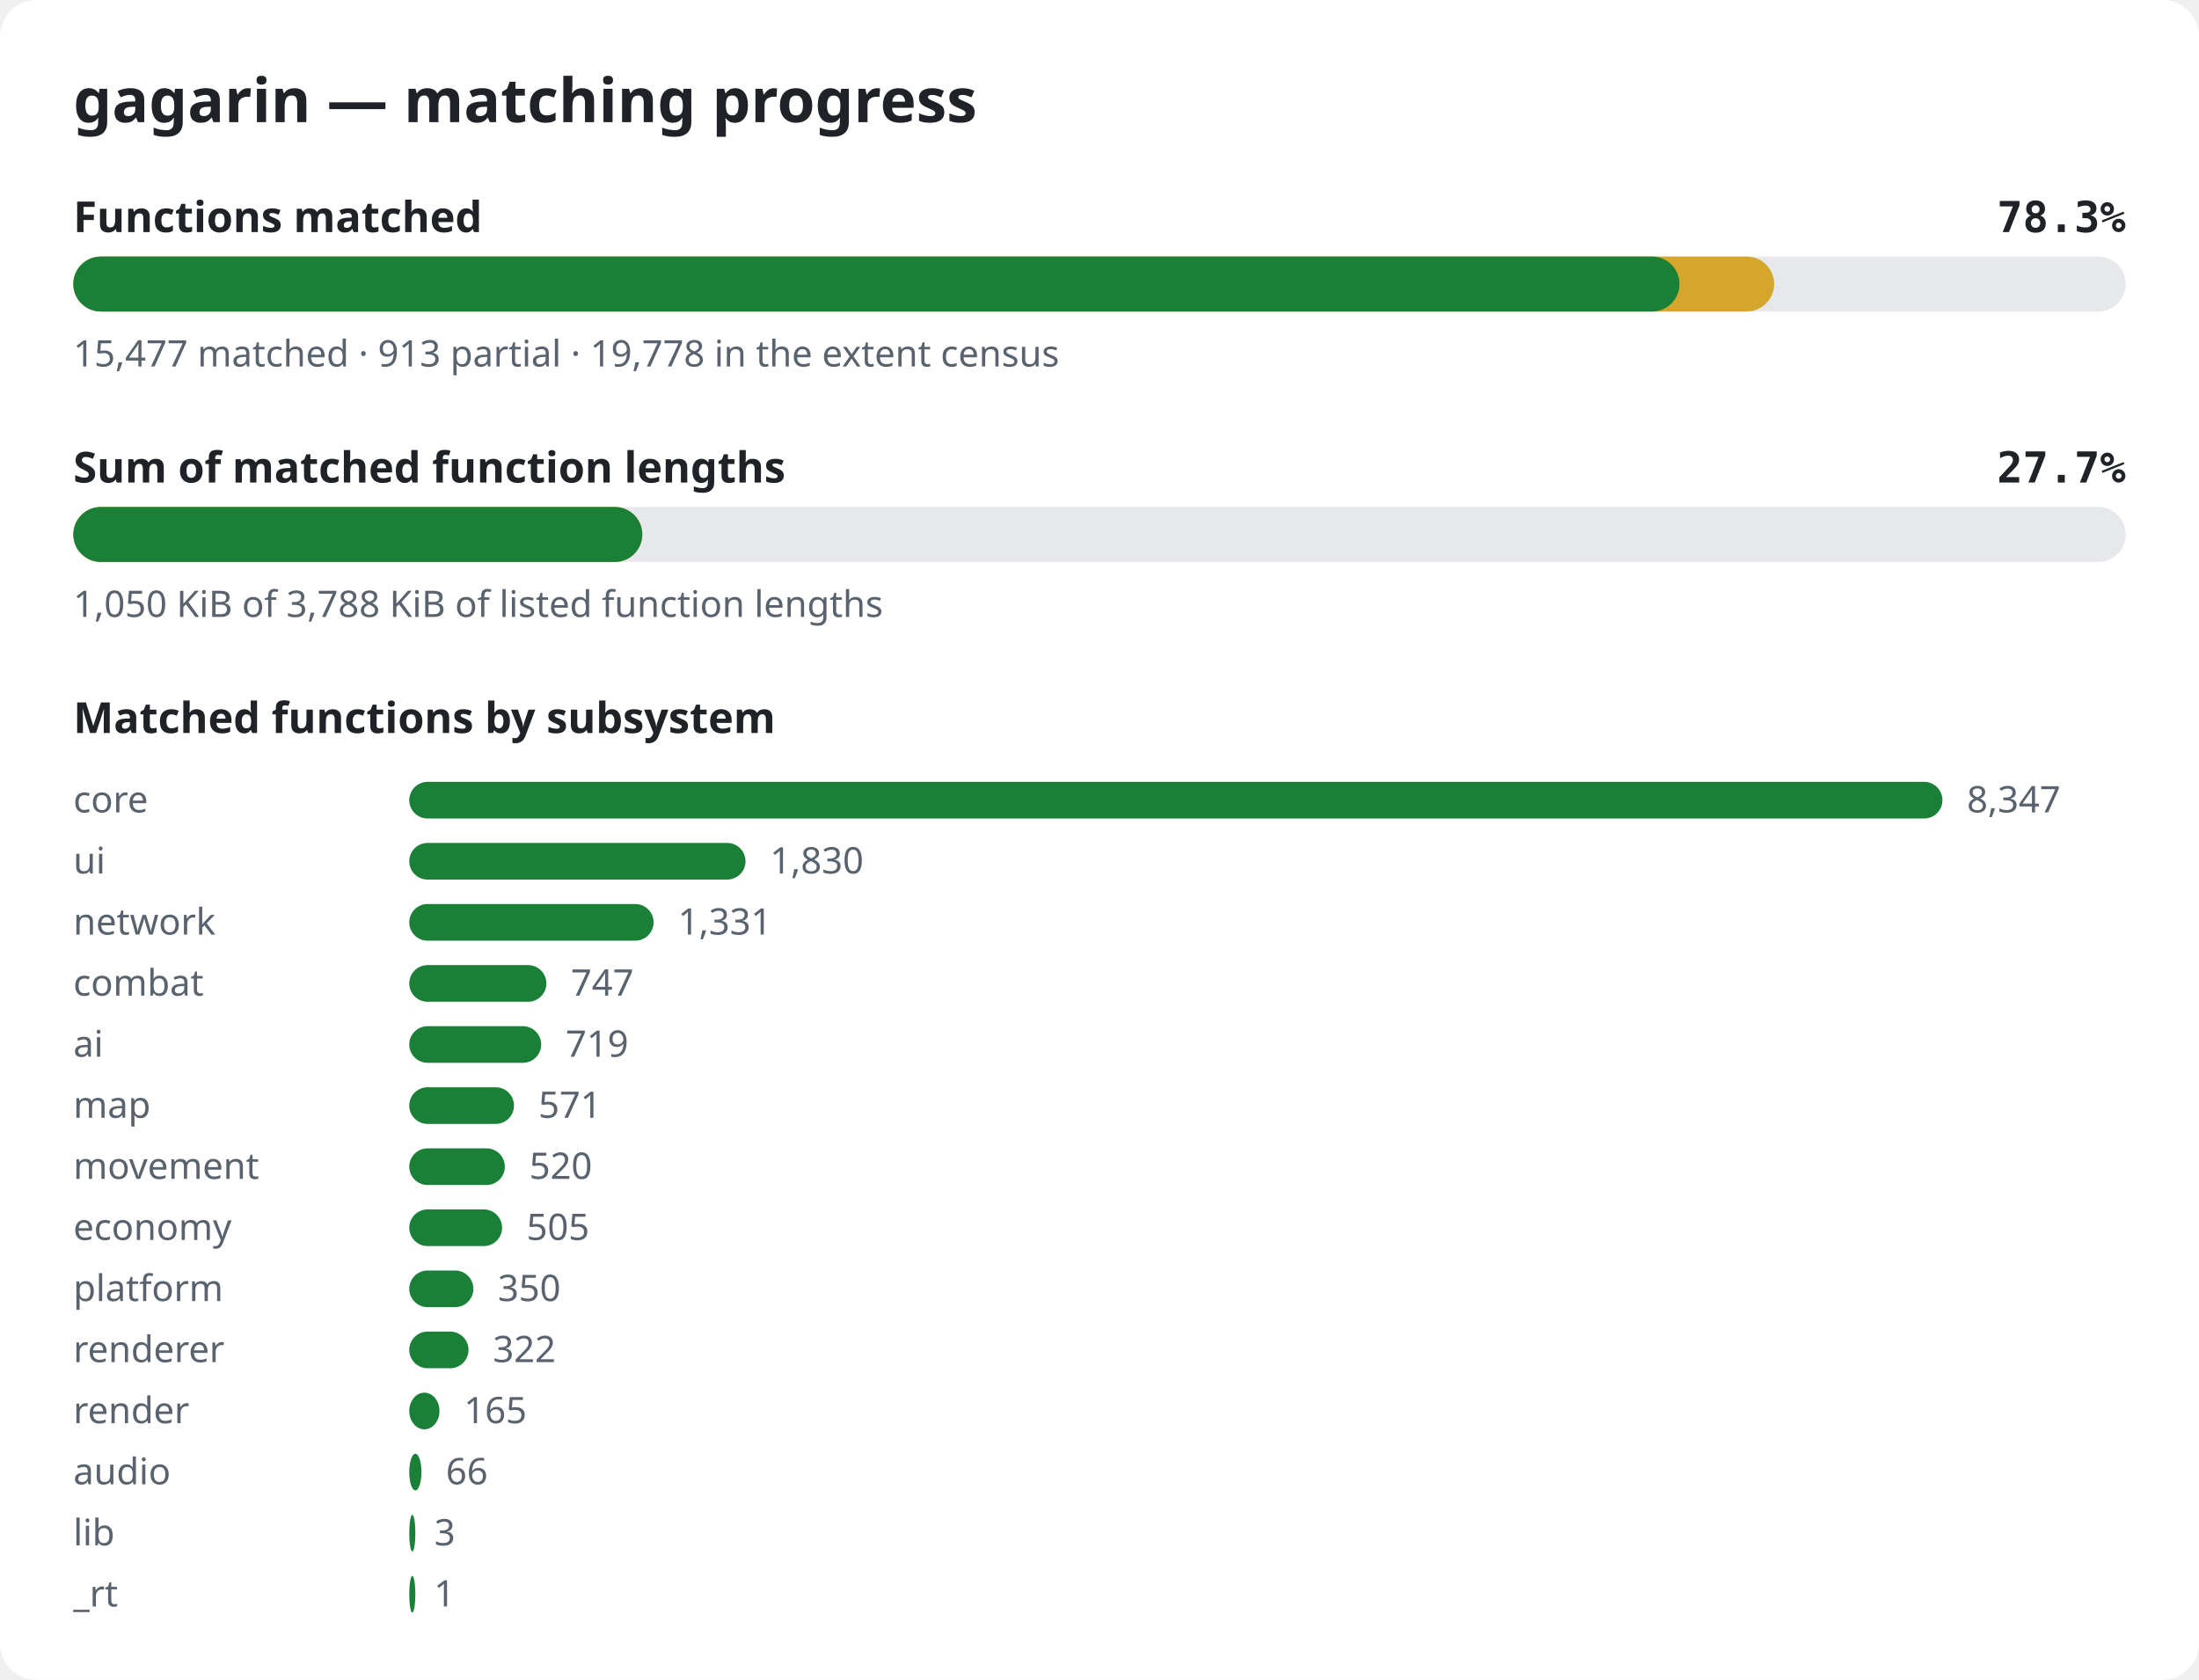
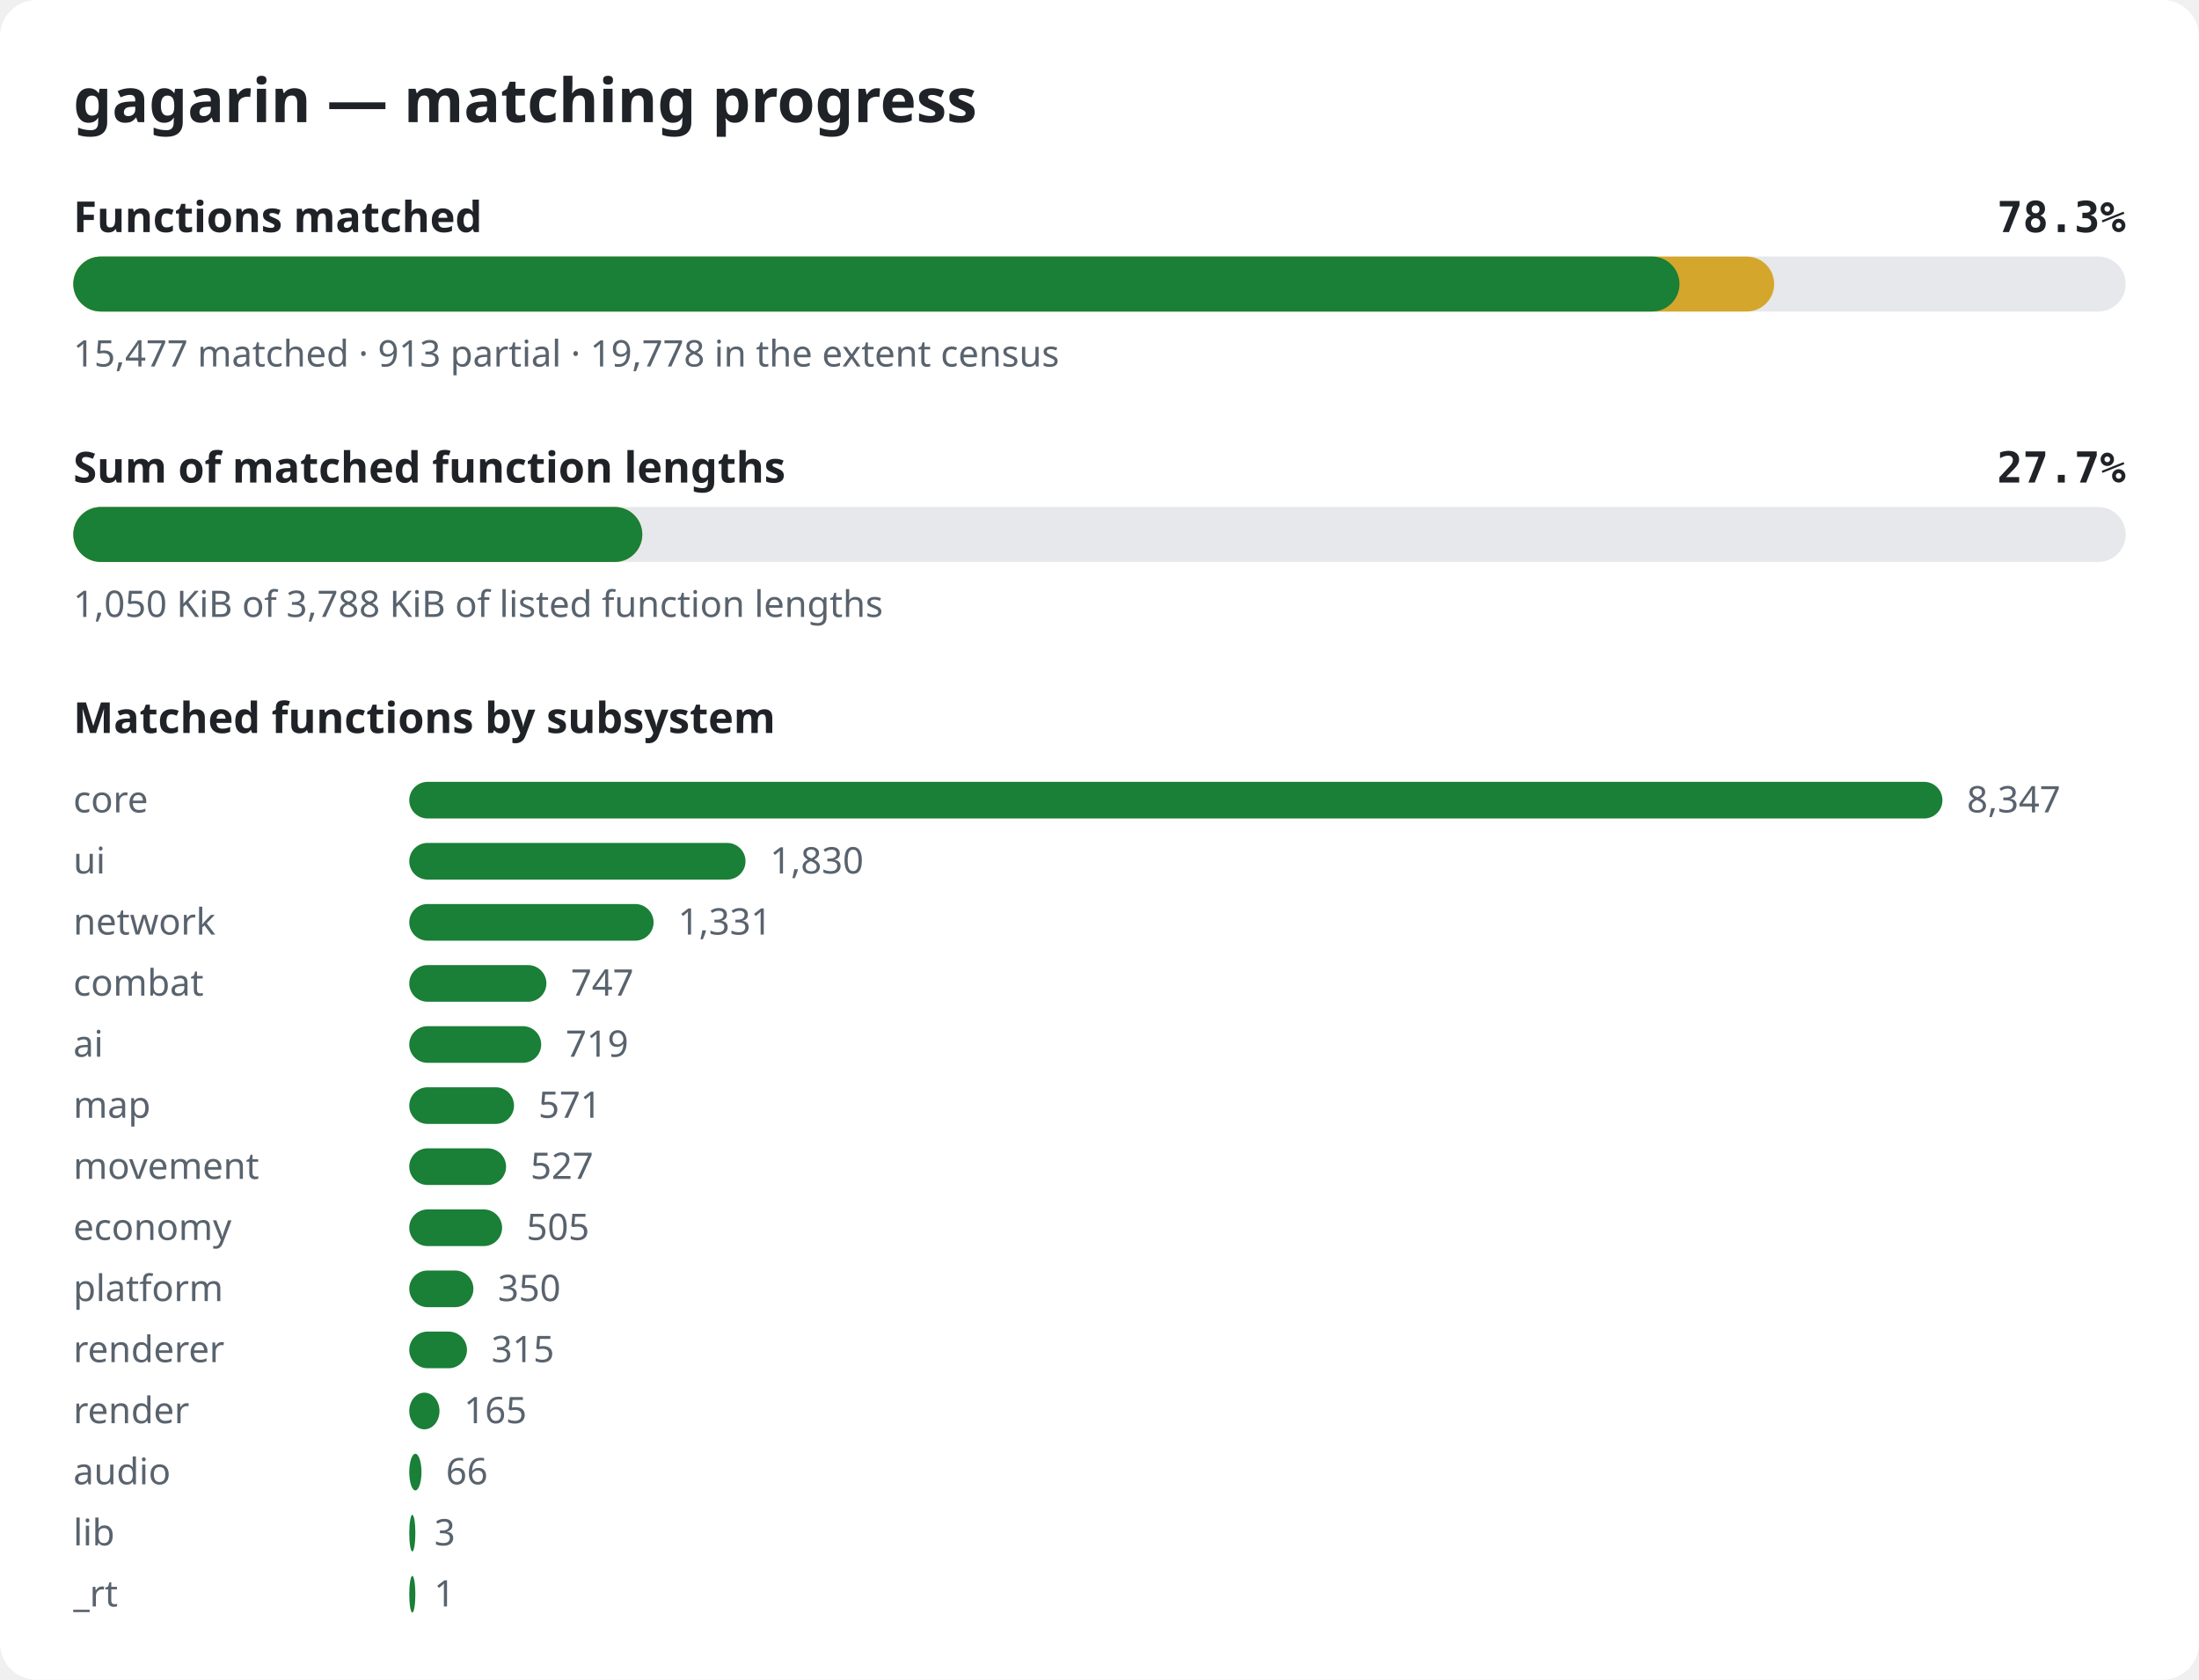
<svg xmlns="http://www.w3.org/2000/svg" width="720" height="550" viewBox="0 0 720 550" role="img" aria-label="gagarin matching progress">
  <style>.bg{fill:#ffffff}.title{font:600 20px sans-serif;fill:#1f2328}.label{font:600 14px sans-serif;fill:#1f2328}.pct{font:600 14px monospace;fill:#1f2328}.note{font:12px sans-serif;fill:#59636e}.track{fill:#e6e8eb}.done{fill:#1a7f37}.partial{fill:#d4a72c}@media (prefers-color-scheme: dark){.bg{fill:#0d1117}.title,.label,.pct{fill:#e6edf3}.note{fill:#9198a1}.track{fill:#262c36}.done{fill:#3fb950}.partial{fill:#d29922}}</style>
  <rect width="720" height="550" rx="12" class="bg" />
  <text x="24" y="40" class="title">gagarin — matching progress</text>
  <text x="24" y="76" class="label">Functions matched</text>
  <text x="696" y="76" class="pct" text-anchor="end">78.3%</text>
  <rect x="24" y="84" width="672" height="18" rx="9" class="track" />
  <rect x="24" y="84" width="556.9" height="18" rx="9" class="partial" />
  <rect x="24" y="84" width="525.9" height="18" rx="9" class="done" />
  <text x="24" y="120" class="note">15,477 matched · 913 partial · 19,778 in the extent census</text>
  <text x="24" y="158" class="label">Sum of matched function lengths</text>
  <text x="696" y="158" class="pct" text-anchor="end">27.7%</text>
  <rect x="24" y="166" width="672" height="18" rx="9" class="track" />
  <rect x="24" y="166" width="186.3" height="18" rx="9" class="partial" />
  <rect x="24" y="166" width="186.3" height="18" rx="9" class="done" />
  <text x="24" y="202" class="note">1,050 KiB of 3,788 KiB of listed function lengths</text>
  <text x="24" y="240" class="label">Matched functions by subsystem</text>
  <text x="24" y="266" class="note">core</text>
  <rect x="134" y="256" width="502.0" height="12" rx="6" class="done" />
  <text x="644.0" y="266" class="note">8,347</text>
  <text x="24" y="286" class="note">ui</text>
  <rect x="134" y="276" width="110.1" height="12" rx="6" class="done" />
  <text x="252.1" y="286" class="note">1,830</text>
  <text x="24" y="306" class="note">network</text>
  <rect x="134" y="296" width="80.0" height="12" rx="6" class="done" />
  <text x="222.0" y="306" class="note">1,331</text>
  <text x="24" y="326" class="note">combat</text>
  <rect x="134" y="316" width="44.9" height="12" rx="6" class="done" />
  <text x="186.9" y="326" class="note">747</text>
  <text x="24" y="346" class="note">ai</text>
  <rect x="134" y="336" width="43.2" height="12" rx="6" class="done" />
  <text x="185.2" y="346" class="note">719</text>
  <text x="24" y="366" class="note">map</text>
  <rect x="134" y="356" width="34.3" height="12" rx="6" class="done" />
  <text x="176.3" y="366" class="note">571</text>
  <text x="24" y="386" class="note">movement</text>
-   <rect x="134" y="376" width="31.3" height="12" rx="6" class="done" />
-   <text x="173.3" y="386" class="note">520</text>
+   <rect x="134" y="376" width="31.7" height="12" rx="6" class="done" />
+   <text x="173.7" y="386" class="note">527</text>
  <text x="24" y="406" class="note">economy</text>
  <rect x="134" y="396" width="30.4" height="12" rx="6" class="done" />
  <text x="172.4" y="406" class="note">505</text>
  <text x="24" y="426" class="note">platform</text>
  <rect x="134" y="416" width="21.0" height="12" rx="6" class="done" />
  <text x="163.0" y="426" class="note">350</text>
  <text x="24" y="446" class="note">renderer</text>
-   <rect x="134" y="436" width="19.4" height="12" rx="6" class="done" />
-   <text x="161.4" y="446" class="note">322</text>
+   <rect x="134" y="436" width="18.9" height="12" rx="6" class="done" />
+   <text x="160.9" y="446" class="note">315</text>
  <text x="24" y="466" class="note">render</text>
  <rect x="134" y="456" width="9.9" height="12" rx="6" class="done" />
  <text x="151.9" y="466" class="note">165</text>
  <text x="24" y="486" class="note">audio</text>
  <rect x="134" y="476" width="4.0" height="12" rx="6" class="done" />
  <text x="146.0" y="486" class="note">66</text>
  <text x="24" y="506" class="note">lib</text>
  <rect x="134" y="496" width="2.0" height="12" rx="6" class="done" />
  <text x="142.2" y="506" class="note">3</text>
  <text x="24" y="526" class="note">_rt</text>
  <rect x="134" y="516" width="2.0" height="12" rx="6" class="done" />
  <text x="142.1" y="526" class="note">1</text>
</svg>
